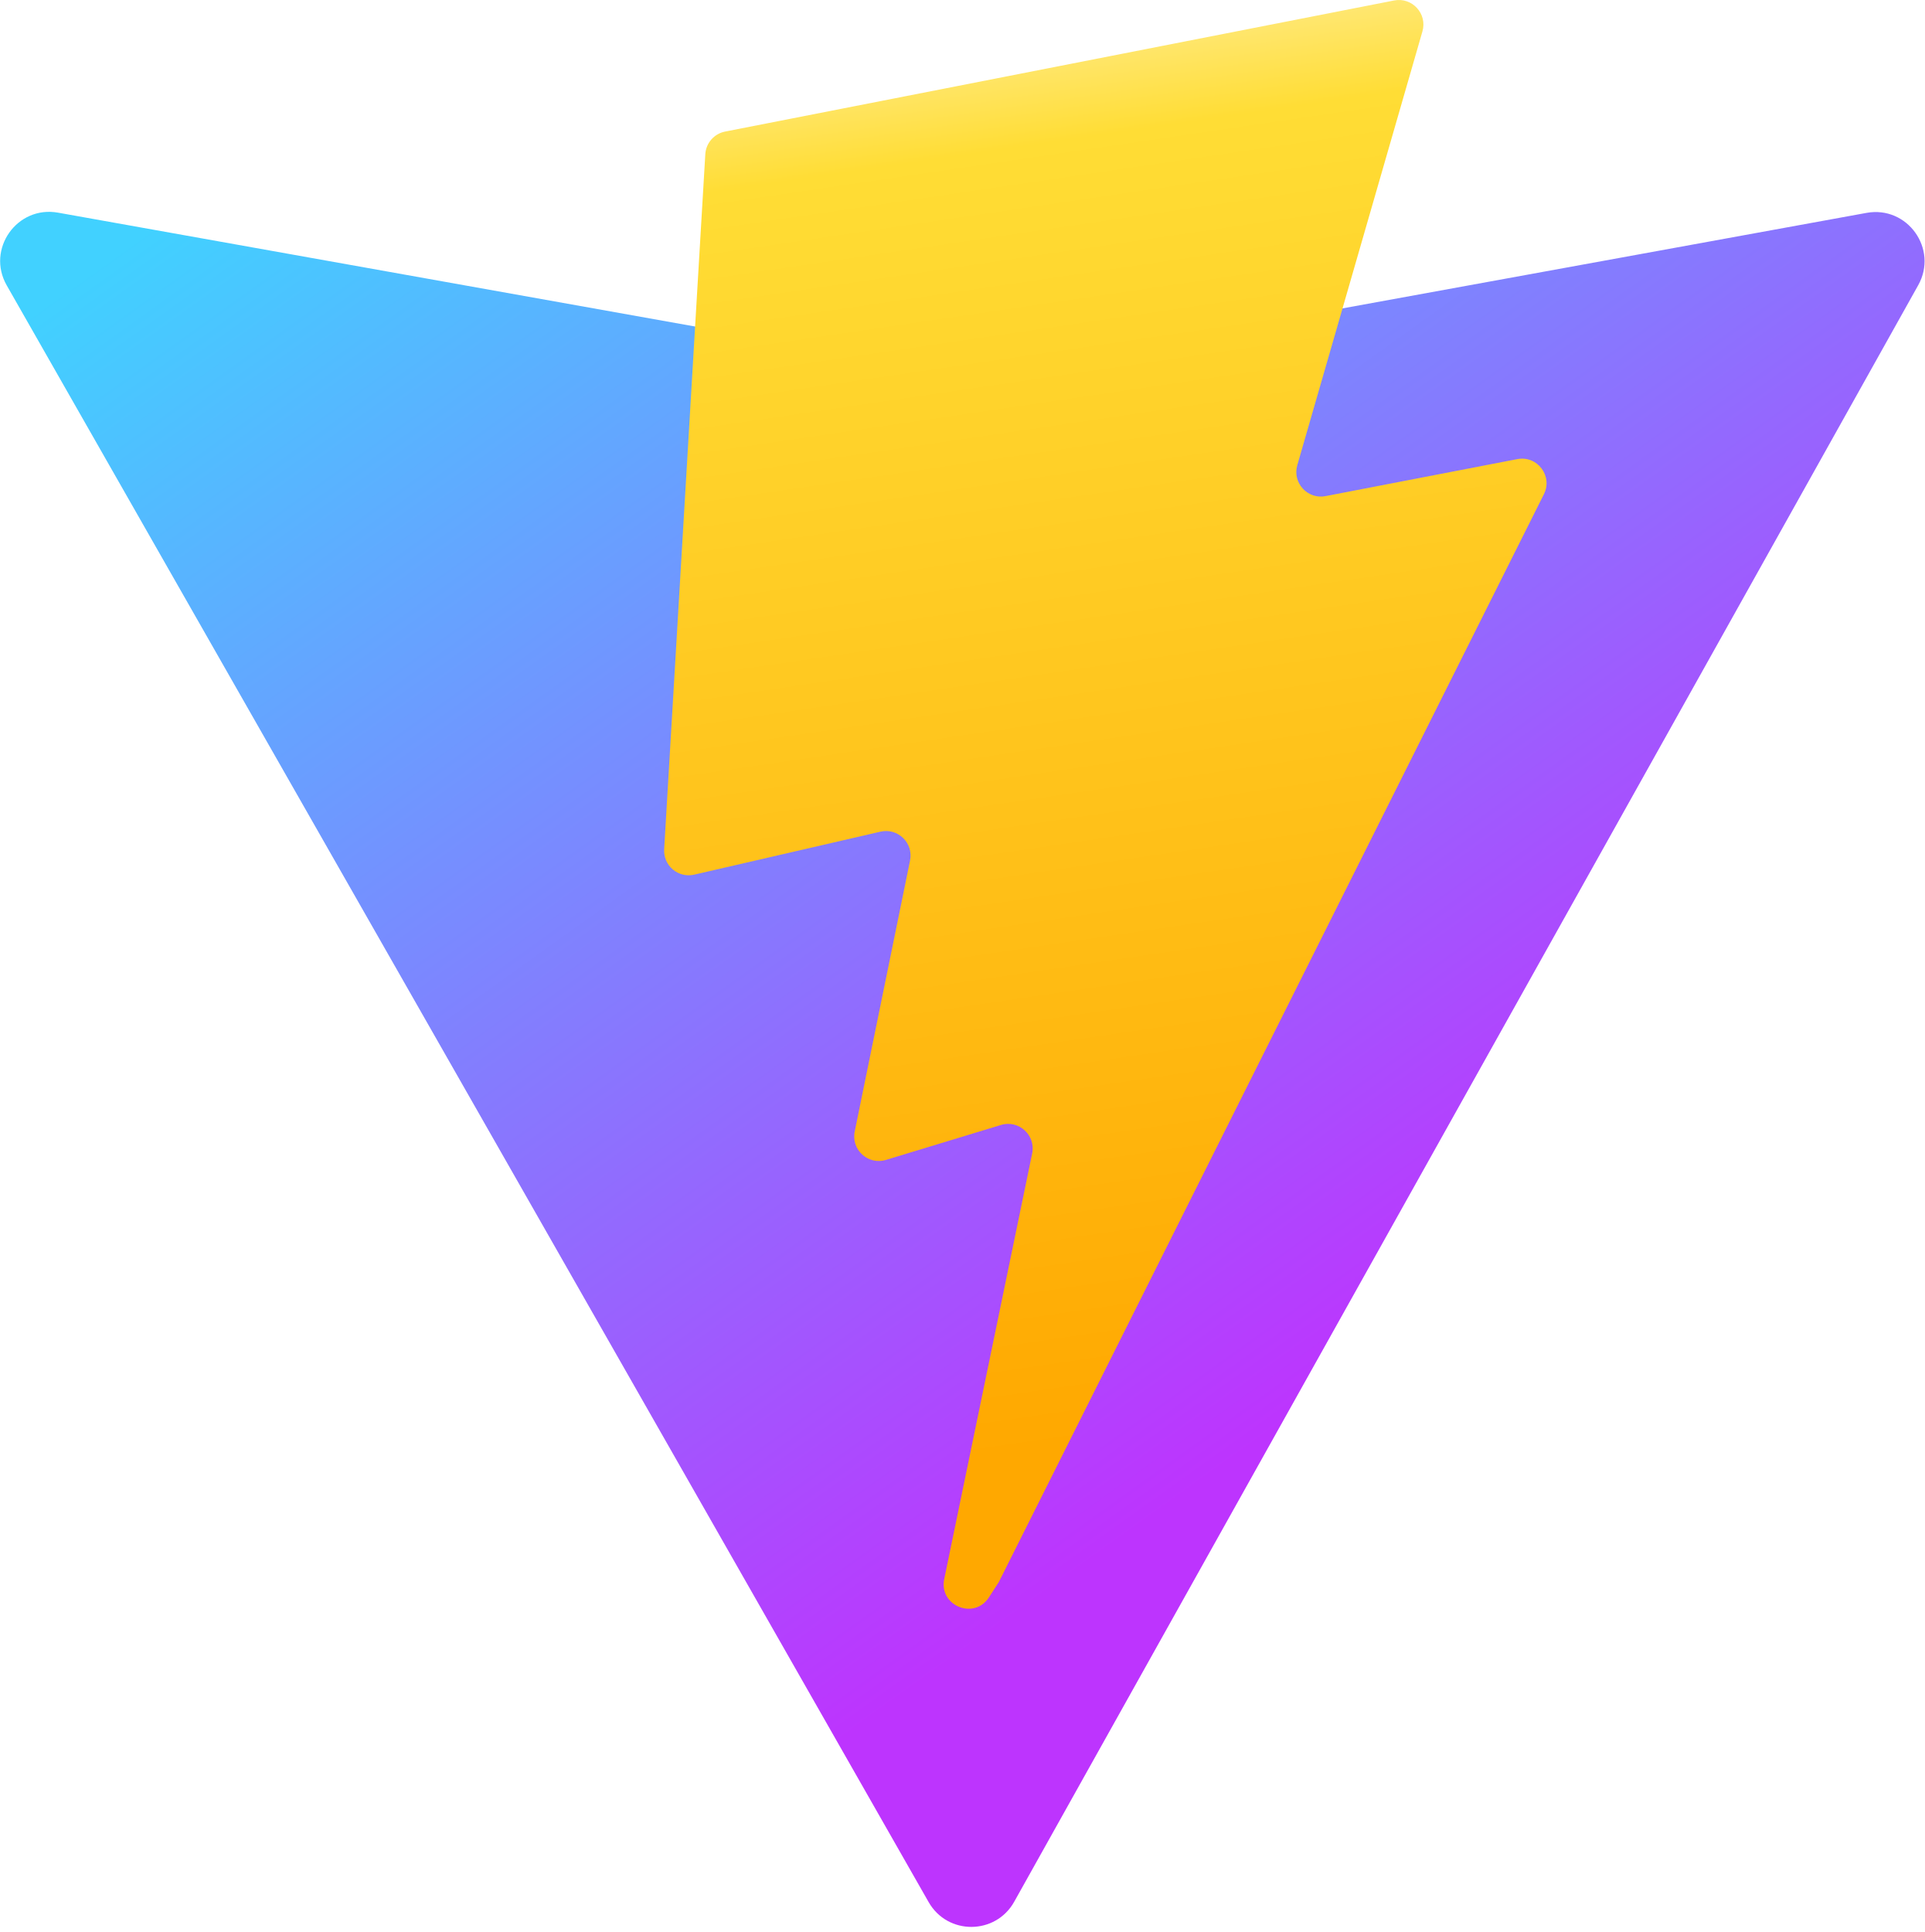
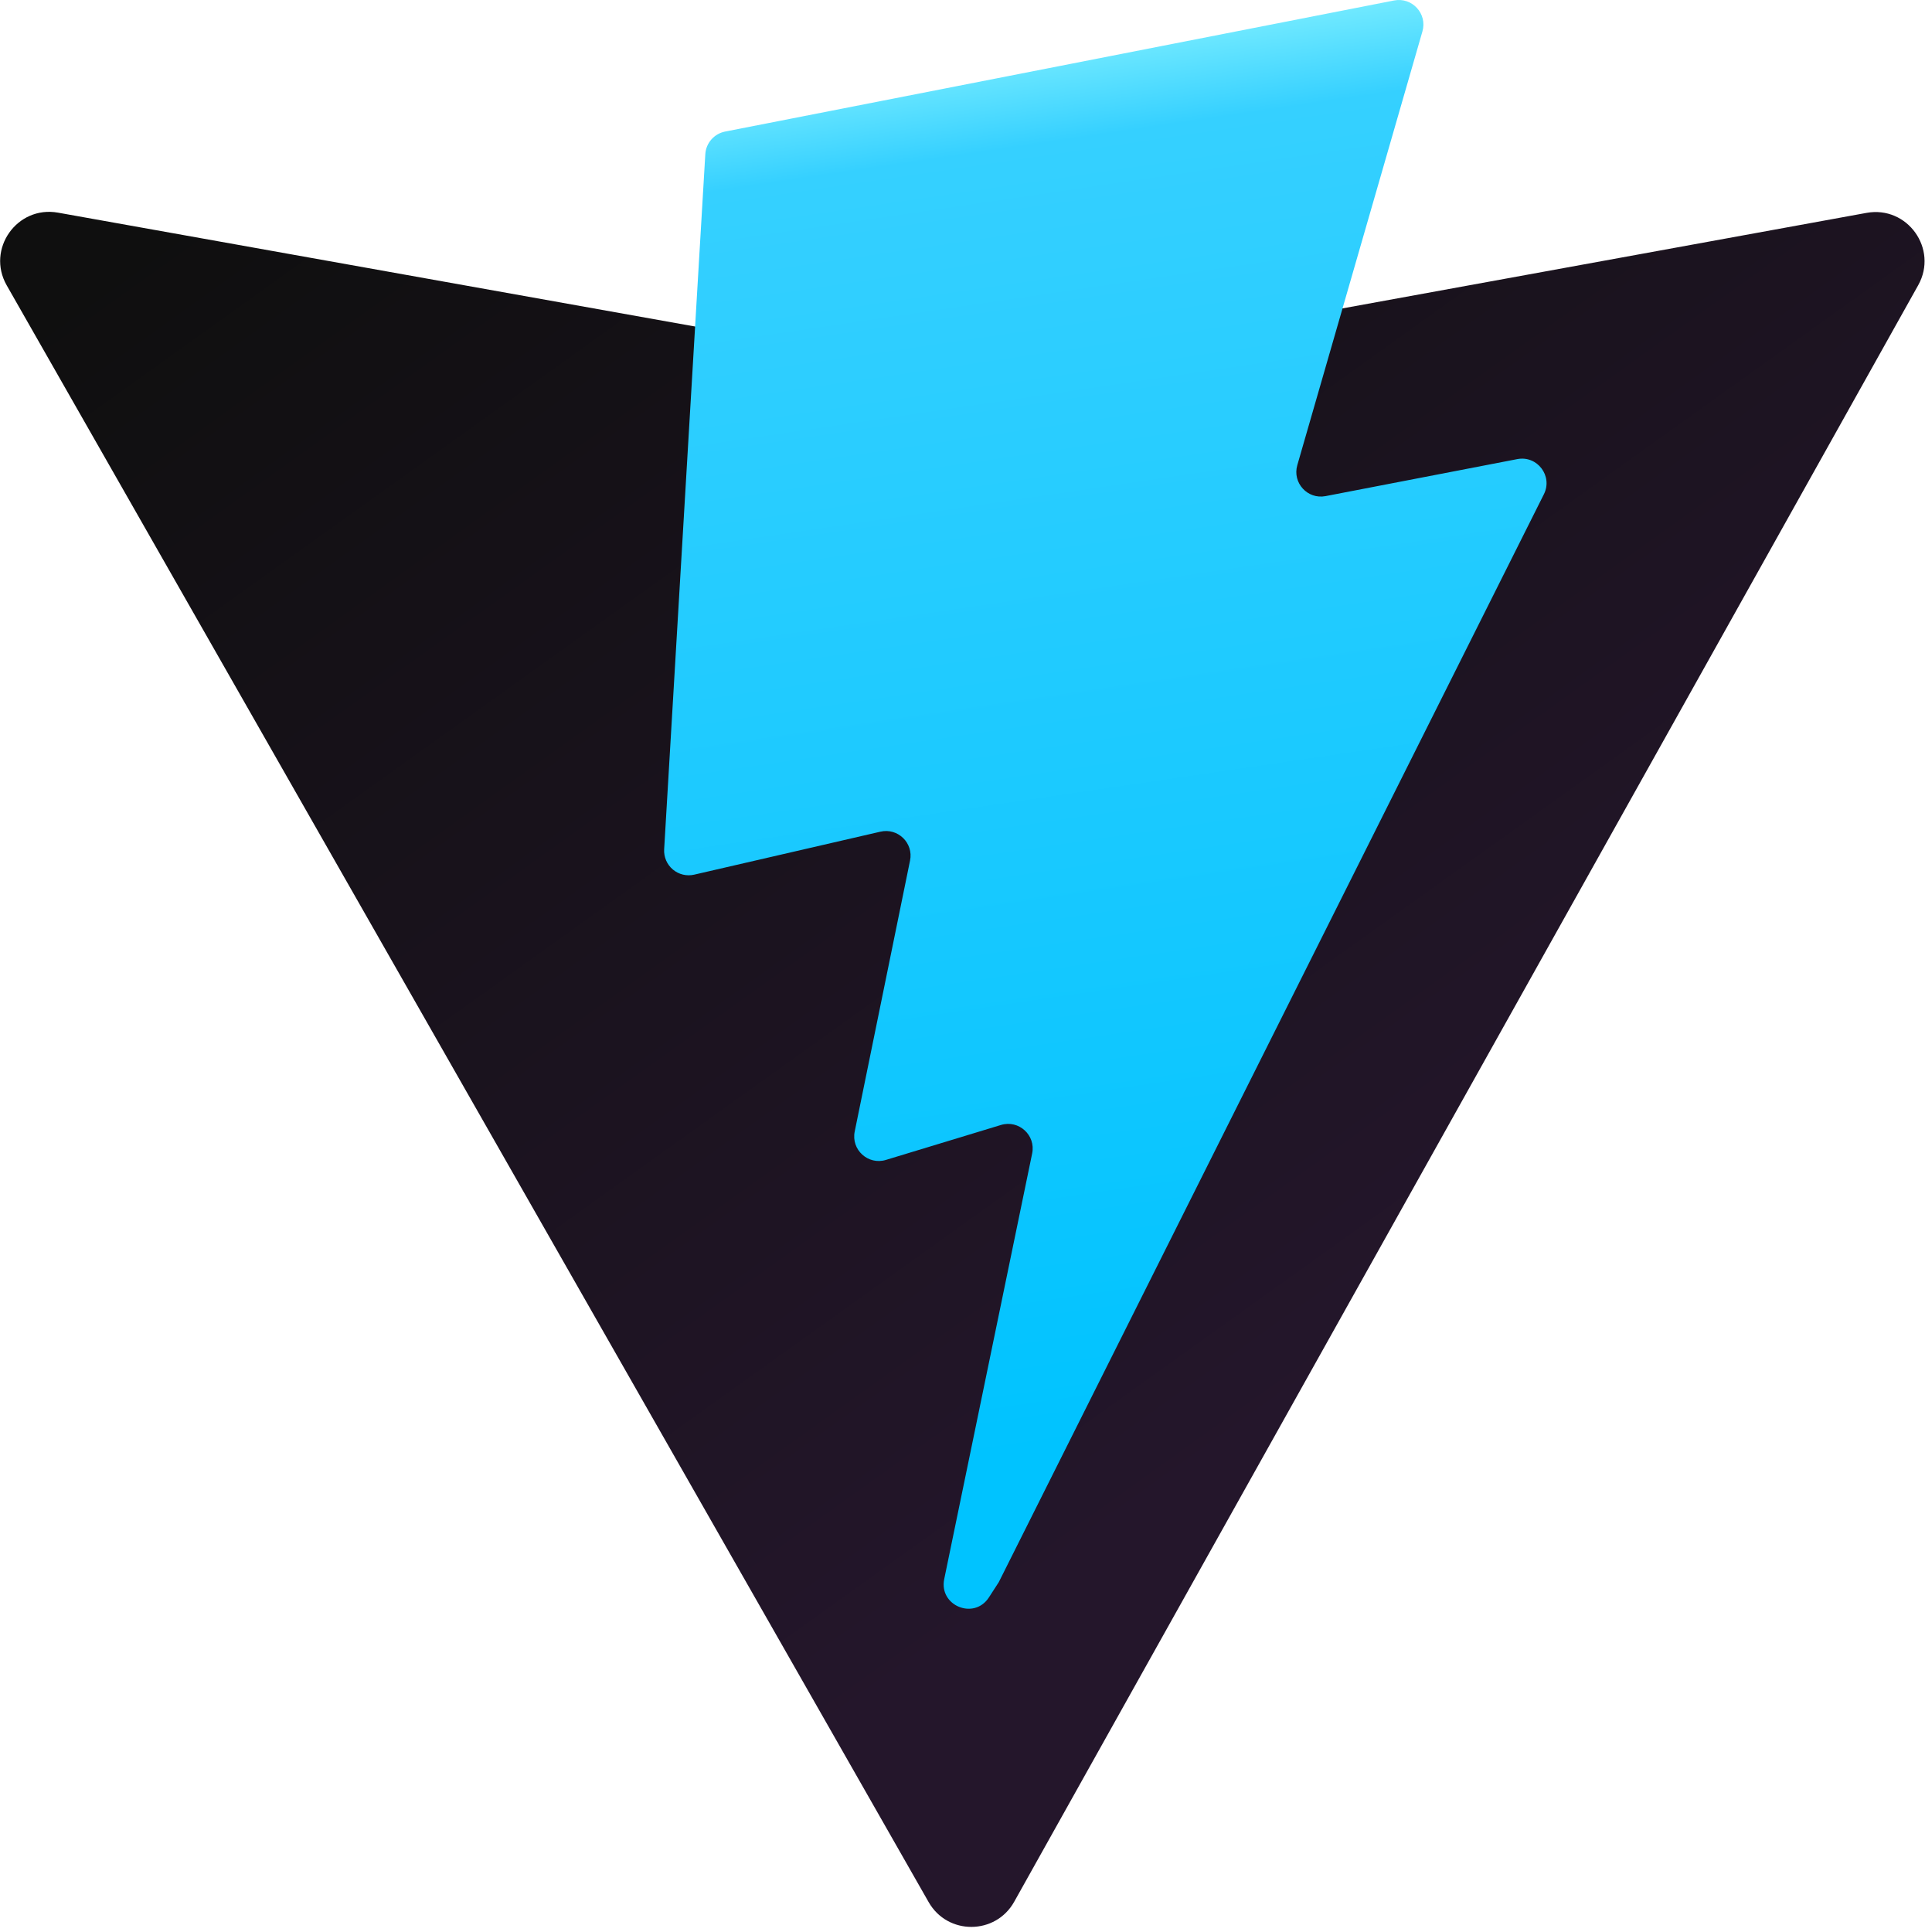
<svg xmlns="http://www.w3.org/2000/svg" aria-hidden="true" role="img" class="iconify iconify--logos" width="31.88" height="32" preserveAspectRatio="xMidYMid meet" viewBox="0 0 256 257">
  <defs>
    <linearGradient id="IconifyId1813088fe1fbc01fb466" x1="-.828%" x2="57.636%" y1="7.652%" y2="78.411%">
-       <stop offset="0%" stop-color="#41D1FF" />
-       <stop offset="100%" stop-color="#BD34FE" />
+       <stop offset="0%" stop-color="#0f0f0f" />
+       <stop offset="100%" stop-color="#24162b" />
    </linearGradient>
    <linearGradient id="IconifyId1813088fe1fbc01fb467" x1="43.376%" x2="50.316%" y1="2.242%" y2="89.03%">
-       <stop offset="0%" stop-color="#FFEA83" />
-       <stop offset="8.333%" stop-color="#FFDD35" />
-       <stop offset="100%" stop-color="#FFA800" />
+       <stop offset="0%" stop-color="#83f1ff" />
+       <stop offset="8.333%" stop-color="#35d0ff" />
+       <stop offset="100%" stop-color="#00c3ff" />
    </linearGradient>
  </defs>
  <path fill="url(#IconifyId1813088fe1fbc01fb466)" d="M255.153 37.938L134.897 252.976c-2.483 4.44-8.862 4.466-11.382.048L.875 37.958c-2.746-4.814 1.371-10.646 6.827-9.67l120.385 21.517a6.537 6.537 0 0 0 2.322-.004l117.867-21.483c5.438-.991 9.574 4.796 6.877 9.62Z" />
  <path fill="url(#IconifyId1813088fe1fbc01fb467)" d="M185.432.063L96.44 17.501a3.268 3.268 0 0 0-2.634 3.014l-5.474 92.456a3.268 3.268 0 0 0 3.997 3.378l24.777-5.718c2.318-.535 4.413 1.507 3.936 3.838l-7.361 36.047c-.495 2.426 1.782 4.5 4.151 3.78l15.304-4.649c2.372-.72 4.652 1.36 4.15 3.788l-11.698 56.621c-.732 3.542 3.979 5.473 5.943 2.437l1.313-2.028l72.516-144.72c1.215-2.423-.88-5.186-3.54-4.672l-25.505 4.922c-2.396.462-4.435-1.77-3.759-4.114l16.646-57.705c.677-2.35-1.37-4.583-3.769-4.113Z" />
</svg>
